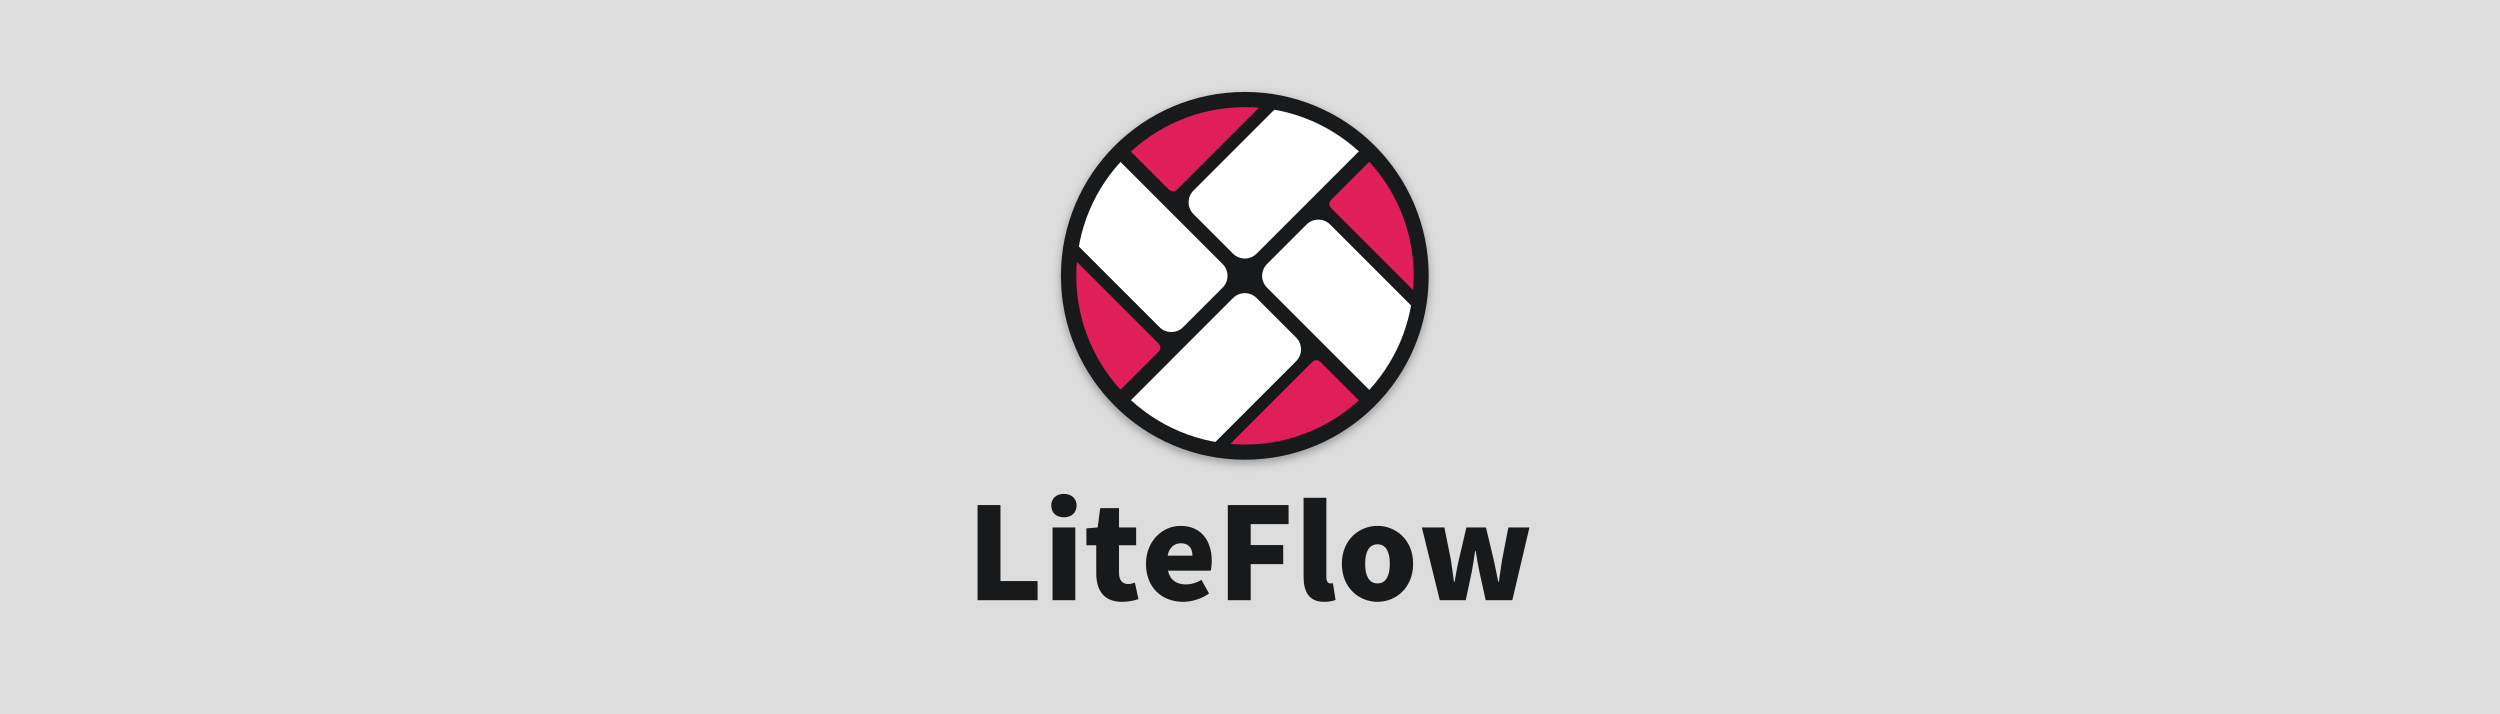
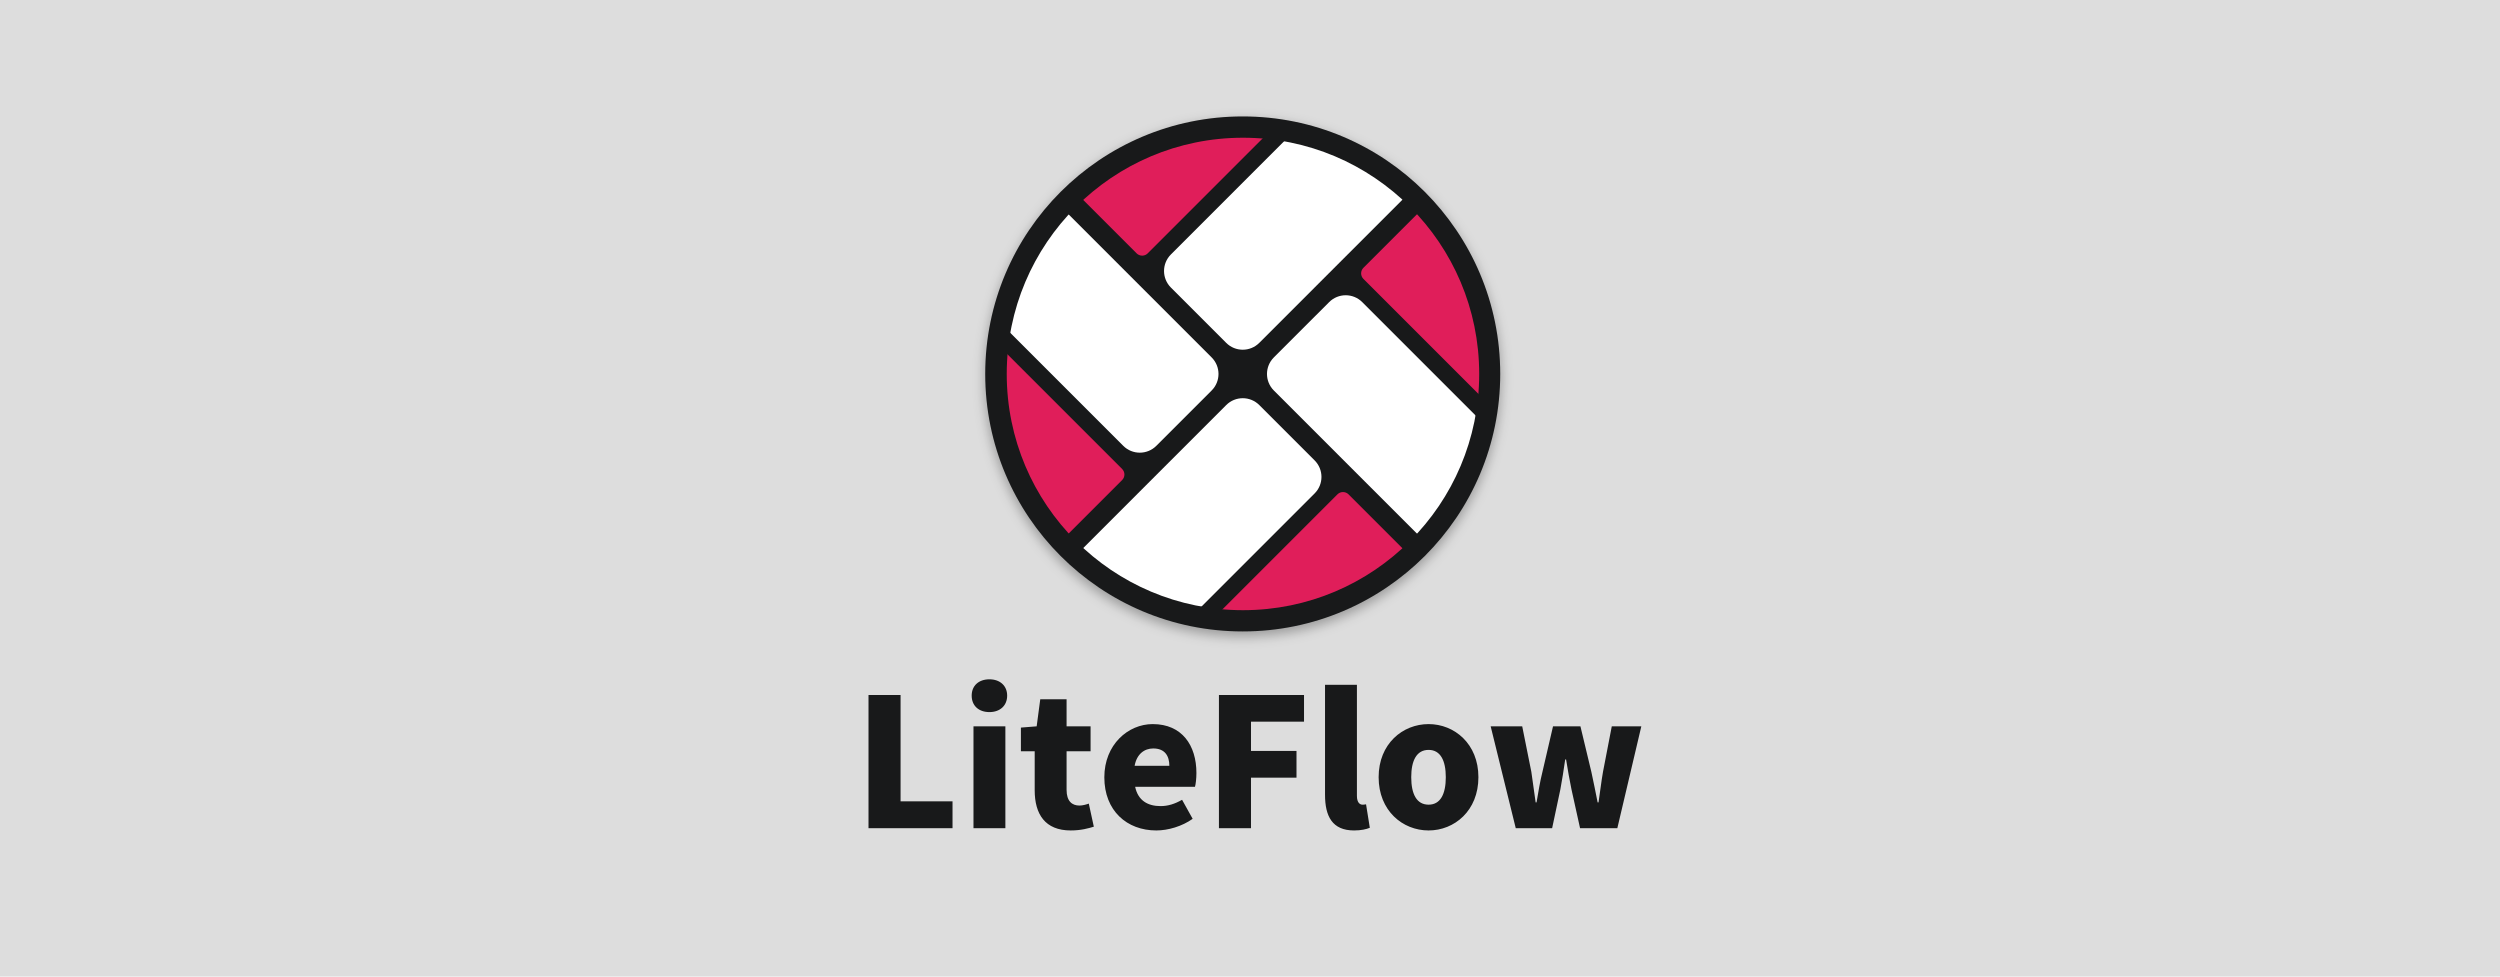
- <svg xmlns="http://www.w3.org/2000/svg" fill="none" version="1.1" width="3127" height="893" viewBox="0 0 3127 893">
+ <svg xmlns="http://www.w3.org/2000/svg" fill="none" version="1.1" width="2233" height="872" viewBox="0 0 2233 872">
  <defs>
-     <filter id="master_svg2_7_11" filterUnits="userSpaceOnUse" color-interpolation-filters="sRGB" x="1298" y="90" width="528.44" height="518.04">
+     <filter id="master_svg2_7_11" filterUnits="userSpaceOnUse" color-interpolation-filters="sRGB" x="851" y="79" width="528.44" height="518.04">
      <feFlood flood-opacity="0" result="BackgroundImageFix" />
      <feColorMatrix in="SourceAlpha" type="matrix" values="0 0 0 0 0 0 0 0 0 0 0 0 0 0 0 0 0 0 127 0" />
      <feOffset dy="4" dx="0" />
      <feGaussianBlur stdDeviation="5" />
      <feColorMatrix type="matrix" values="0 0 0 0 0 0 0 0 0 0 0 0 0 0 0 0 0 0 0.302 0" />
      <feBlend mode="normal" in2="BackgroundImageFix" result="effect1_dropShadow" />
      <feBlend mode="normal" in="SourceGraphic" in2="effect1_dropShadow" result="shape" />
    </filter>
    <mask id="master_svg3_7_16">
-       <rect x="1346.22" y="134.02" width="422" height="422" rx="210.981" fill="#FFFFFF" fill-opacity="1" />
+       <rect x="899.22" y="123.02" width="422" height="422" rx="210.981" fill="#FFFFFF" fill-opacity="1" />
    </mask>
  </defs>
  <clipPath id="master_svg0_7_02">
-     <rect x="0" y="0" width="3127" height="893" rx="0" />
+     <rect x="0" y="0" width="2233" height="872" rx="0" />
  </clipPath>
  <clipPath id="master_svg1_7_11">
-     <rect x="1308" y="96" width="508.44" height="498.04" rx="0" />
+     <rect x="861" y="85" width="508.44" height="498.04" rx="0" />
  </clipPath>
  <g clip-path="url(#master_svg0_7_02)" style="mix-blend-mode:passthrough">
-     <rect x="0" y="0" width="3127" height="893" rx="0" fill="#DDDDDD" fill-opacity="1" />
+     <rect x="0" y="0" width="2233" height="872" rx="0" fill="#DDDDDD" fill-opacity="1" />
    <g>
      <g filter="url(#master_svg2_7_11)">
        <g>
          <g style="mix-blend-mode:passthrough">
-             <ellipse cx="1557" cy="345" rx="230" ry="230" fill="#18191A" fill-opacity="1" />
+             <ellipse cx="1110" cy="334" rx="230" ry="230" fill="#18191A" fill-opacity="1" />
          </g>
          <g>
            <g mask="url(#master_svg3_7_16)">
              <g>
-                 <rect x="1299.356" y="258.268" width="111.65" height="234.34" rx="20.87" transform="matrix(0.7071068,-0.7071068,0.7071068,0.7071068,197.9493,994.4282)" fill="#FFFFFF" fill-opacity="1" />
-                 <rect x="1570.027" y="345.02" width="111.65" height="234.34" rx="20.87" transform="matrix(0.7071068,-0.7071068,0.7071068,0.7071068,215.8843,1211.231)" fill="#FFFFFF" fill-opacity="1" />
-                 <rect x="1478.067" y="253.063" width="234.34" height="111.65" rx="20.87" transform="matrix(0.7071068,-0.7071068,0.7071068,0.7071068,253.973,1119.272)" fill="#FFFFFF" fill-opacity="1" />
-                 <rect x="1391.325" y="523.735" width="234.34" height="111.65" rx="20.87" transform="matrix(0.7071068,-0.7071068,0.7071068,0.7071068,37.17349,1137.214)" fill="#FFFFFF" fill-opacity="1" />
-                 <path d="M1462.26,237.32L1387.26,162.32C1382.91,157.96,1460.26,122.19,1466.44,122.19L1533.44,99.19C1539.63,99.19,1611.21,98.19,1606.83,102.58L1472.11,237.32C1469.382,240.021,1464.988,240.021,1462.26,237.32Z" fill="#E01E5A" fill-opacity="1" />
-                 <path d="M1664.78,250.24L1751.13,163.9C1755.51,159.51,1775.44,214,1775.44,220.2L1816.44,348.2C1816.44,354.4,1794.55,389.85,1790.17,385.47L1664.78,260.08C1662.086,257.353,1662.086,252.967,1664.78,250.24Z" fill="#E01E5A" fill-opacity="1" />
-                 <path d="M1651.48,452.52L1734.8,535.84C1739.18,540.22,1721.63,544.2,1715.44,544.2L1574.44,586.2C1568.24,586.2,1503.32,590.84,1507.7,586.46L1641.64,452.52C1644.367,449.826,1648.753,449.826,1651.48,452.52Z" fill="#E01E5A" fill-opacity="1" />
-                 <path d="M1449.31,439.76L1379.65,509.42C1375.27,513.8,1372.44,500.42,1372.44,494.2L1336.44,344.2C1336.44,338.01,1331.13,311.74,1335.51,316.13L1449.31,429.92C1452.004,432.647,1452.004,437.033,1449.31,439.76Z" fill="#E01E5A" fill-opacity="1" />
+                 <rect x="852.356" y="247.268" width="111.65" height="234.34" rx="20.87" transform="matrix(0.7071068,-0.7071068,0.7071068,0.7071068,74.80422,675.1297)" fill="#FFFFFF" fill-opacity="1" />
+                 <rect x="1123.027" y="334.02" width="111.65" height="234.34" rx="20.87" transform="matrix(0.7071068,-0.7071068,0.7071068,0.7071068,92.73916,891.9321)" fill="#FFFFFF" fill-opacity="1" />
+                 <rect x="1031.067" y="242.063" width="234.34" height="111.65" rx="20.87" transform="matrix(0.7071068,-0.7071068,0.7071068,0.7071068,130.8279,799.9734)" fill="#FFFFFF" fill-opacity="1" />
+                 <rect x="944.325" y="512.735" width="234.34" height="111.65" rx="20.87" transform="matrix(0.7071068,-0.7071068,0.7071068,0.7071068,-85.97161,817.9154)" fill="#FFFFFF" fill-opacity="1" />
+                 <path d="M1015.26,226.32L940.26,151.32C935.91,146.96,1013.26,111.19,1019.44,111.19L1086.44,88.19C1092.63,88.19,1164.21,87.19,1159.83,91.58L1025.11,226.32C1022.382,229.021,1017.988,229.021,1015.26,226.32Z" fill="#E01E5A" fill-opacity="1" />
+                 <path d="M1217.78,239.24L1304.13,152.9C1308.51,148.51,1328.44,203,1328.44,209.2L1369.44,337.2C1369.44,343.4,1347.55,378.85,1343.17,374.47L1217.78,249.08C1215.086,246.353,1215.086,241.967,1217.78,239.24Z" fill="#E01E5A" fill-opacity="1" />
+                 <path d="M1204.48,441.52L1287.8,524.84C1292.18,529.22,1274.63,533.2,1268.44,533.2L1127.44,575.2C1121.24,575.2,1056.32,579.84,1060.7,575.46L1194.64,441.52C1197.367,438.826,1201.753,438.826,1204.48,441.52Z" fill="#E01E5A" fill-opacity="1" />
+                 <path d="M1002.31,428.76L932.65,498.42C928.27,502.8,925.44,489.42,925.44,483.2L889.44,333.2C889.44,327.01,884.13,300.74,888.51,305.13L1002.31,418.92C1005.004,421.647,1005.004,426.033,1002.31,428.76Z" fill="#E01E5A" fill-opacity="1" />
              </g>
            </g>
          </g>
        </g>
      </g>
      <g style="mix-blend-mode:passthrough">
-         <path d="M1222.75,750.76L1297.797,750.76L1297.797,726.76L1251.391,726.76L1251.391,631.76L1222.75,631.76L1222.75,750.76ZM1316.516,750.76L1345,750.76L1345,659.76L1316.516,659.76L1316.516,750.76ZM1330.75,647.041C1340.188,647.041,1346.594,641.291,1346.594,632.322C1346.594,623.526,1340.188,617.76,1330.75,617.76C1321.156,617.76,1314.906,623.526,1314.906,632.322C1314.906,641.291,1321.156,647.041,1330.75,647.041ZM1403.359,752.76C1412.641,752.76,1419.188,750.854,1424,749.401L1419.516,728.776C1417.281,729.572,1414.078,730.526,1411.188,730.526C1404.469,730.526,1399.672,726.557,1399.672,716.526L1399.672,682.01L1421.109,682.01L1421.109,659.76L1399.672,659.76L1399.672,635.604L1376.156,635.604L1372.953,659.76L1358.875,660.885L1358.875,682.01L1371.188,682.01L1371.188,716.854C1371.188,738.213,1380.469,752.76,1403.359,752.76ZM1479.797,752.76C1490.359,752.76,1502.828,749.088,1512.281,742.369L1502.828,725.369C1496.281,729.119,1490.188,731.01,1483.641,731.01C1472.109,731.01,1463.469,725.994,1460.906,713.76L1514.359,713.76C1515,711.526,1515.641,706.572,1515.641,701.447C1515.641,676.807,1502.828,657.76,1476.594,657.76C1454.672,657.76,1433.391,676.01,1433.391,705.291C1433.391,735.166,1453.547,752.76,1479.797,752.76ZM1460.438,695.041C1462.359,684.432,1469.234,679.526,1477.078,679.526C1487.469,679.526,1491.469,686.182,1491.469,695.041L1460.438,695.041ZM1535.75,750.76L1564.391,750.76L1564.391,705.604L1605.031,705.604L1605.031,681.76L1564.391,681.76L1564.391,655.604L1611.75,655.604L1611.75,631.76L1535.75,631.76L1535.75,750.76ZM1656.438,752.76C1662.828,752.76,1667.469,751.651,1670.516,750.369L1667.156,729.401C1665.547,729.729,1664.906,729.729,1663.953,729.729C1661.719,729.729,1659,727.963,1659,721.885L1659,622.682L1630.516,622.682L1630.516,720.932C1630.516,739.963,1636.906,752.76,1656.438,752.76ZM1723.031,752.76C1746.078,752.76,1767.516,735.166,1767.516,705.182C1767.516,675.369,1746.078,657.76,1723.031,657.76C1699.828,657.76,1678.391,675.369,1678.391,705.182C1678.391,735.166,1699.828,752.76,1723.031,752.76ZM1723.031,729.729C1712.312,729.729,1707.516,720.229,1707.516,705.182C1707.516,690.307,1712.312,680.807,1723.031,680.807C1733.594,680.807,1738.391,690.307,1738.391,705.182C1738.391,720.229,1733.594,729.729,1723.031,729.729ZM1800.875,750.76L1833.359,750.76L1840.719,716.057C1842.312,707.588,1843.594,699.276,1845.031,689.369L1845.828,689.369C1847.438,699.276,1848.875,707.588,1850.641,716.057L1858.312,750.76L1891.594,750.76L1913.031,659.76L1886.641,659.76L1878.797,700.401C1877.188,709.51,1876.234,718.463,1874.797,727.729L1874,727.729C1872.078,718.463,1870.469,709.51,1868.391,700.401L1858.641,659.76L1834.156,659.76L1824.719,700.401C1822.469,709.354,1821.031,718.463,1819.438,727.729L1818.641,727.729C1817.188,718.463,1816.234,709.51,1814.797,700.401L1806.641,659.76L1778.469,659.76L1800.875,750.76Z" fill="#18191A" fill-opacity="1" />
+         <path d="M775.75,739.76L850.797,739.76L850.797,715.76L804.391,715.76L804.391,620.76L775.75,620.76L775.75,739.76ZM869.516,739.76L898,739.76L898,648.76L869.516,648.76L869.516,739.76ZM883.75,636.041C893.188,636.041,899.594,630.291,899.594,621.322C899.594,612.526,893.188,606.76,883.75,606.76C874.156,606.76,867.906,612.526,867.906,621.322C867.906,630.291,874.156,636.041,883.75,636.041ZM956.359,741.76C965.641,741.76,972.188,739.854,977,738.401L972.516,717.776C970.281,718.572,967.078,719.526,964.188,719.526C957.469,719.526,952.672,715.557,952.672,705.526L952.672,671.01L974.109,671.01L974.109,648.76L952.672,648.76L952.672,624.604L929.156,624.604L925.953,648.76L911.875,649.885L911.875,671.01L924.188,671.01L924.188,705.854C924.188,727.213,933.469,741.76,956.359,741.76ZM1032.797,741.76C1043.359,741.76,1055.828,738.088,1065.281,731.369L1055.828,714.369C1049.281,718.119,1043.188,720.01,1036.641,720.01C1025.109,720.01,1016.469,714.994,1013.906,702.76L1067.359,702.76C1068,700.526,1068.641,695.572,1068.641,690.447C1068.641,665.807,1055.828,646.76,1029.594,646.76C1007.672,646.76,986.391,665.01,986.391,694.291C986.391,724.166,1006.547,741.76,1032.797,741.76ZM1013.438,684.041C1015.359,673.432,1022.234,668.526,1030.078,668.526C1040.469,668.526,1044.469,675.182,1044.469,684.041L1013.438,684.041ZM1088.75,739.76L1117.391,739.76L1117.391,694.604L1158.031,694.604L1158.031,670.76L1117.391,670.76L1117.391,644.604L1164.75,644.604L1164.75,620.76L1088.75,620.76L1088.75,739.76ZM1209.438,741.76C1215.828,741.76,1220.469,740.651,1223.516,739.369L1220.156,718.401C1218.547,718.729,1217.906,718.729,1216.953,718.729C1214.719,718.729,1212,716.963,1212,710.885L1212,611.682L1183.516,611.682L1183.516,709.932C1183.516,728.963,1189.906,741.76,1209.438,741.76ZM1276.031,741.76C1299.078,741.76,1320.516,724.166,1320.516,694.182C1320.516,664.369,1299.078,646.76,1276.031,646.76C1252.828,646.76,1231.391,664.369,1231.391,694.182C1231.391,724.166,1252.828,741.76,1276.031,741.76ZM1276.031,718.729C1265.312,718.729,1260.516,709.229,1260.516,694.182C1260.516,679.307,1265.312,669.807,1276.031,669.807C1286.594,669.807,1291.391,679.307,1291.391,694.182C1291.391,709.229,1286.594,718.729,1276.031,718.729ZM1353.875,739.76L1386.359,739.76L1393.719,705.057C1395.312,696.588,1396.594,688.276,1398.031,678.369L1398.828,678.369C1400.438,688.276,1401.875,696.588,1403.641,705.057L1411.312,739.76L1444.594,739.76L1466.031,648.76L1439.641,648.76L1431.797,689.401C1430.188,698.51,1429.234,707.463,1427.797,716.729L1427,716.729C1425.078,707.463,1423.469,698.51,1421.391,689.401L1411.641,648.76L1387.156,648.76L1377.719,689.401C1375.469,698.354,1374.031,707.463,1372.438,716.729L1371.641,716.729C1370.188,707.463,1369.234,698.51,1367.797,689.401L1359.641,648.76L1331.469,648.76L1353.875,739.76Z" fill="#18191A" fill-opacity="1" />
      </g>
    </g>
  </g>
</svg>
